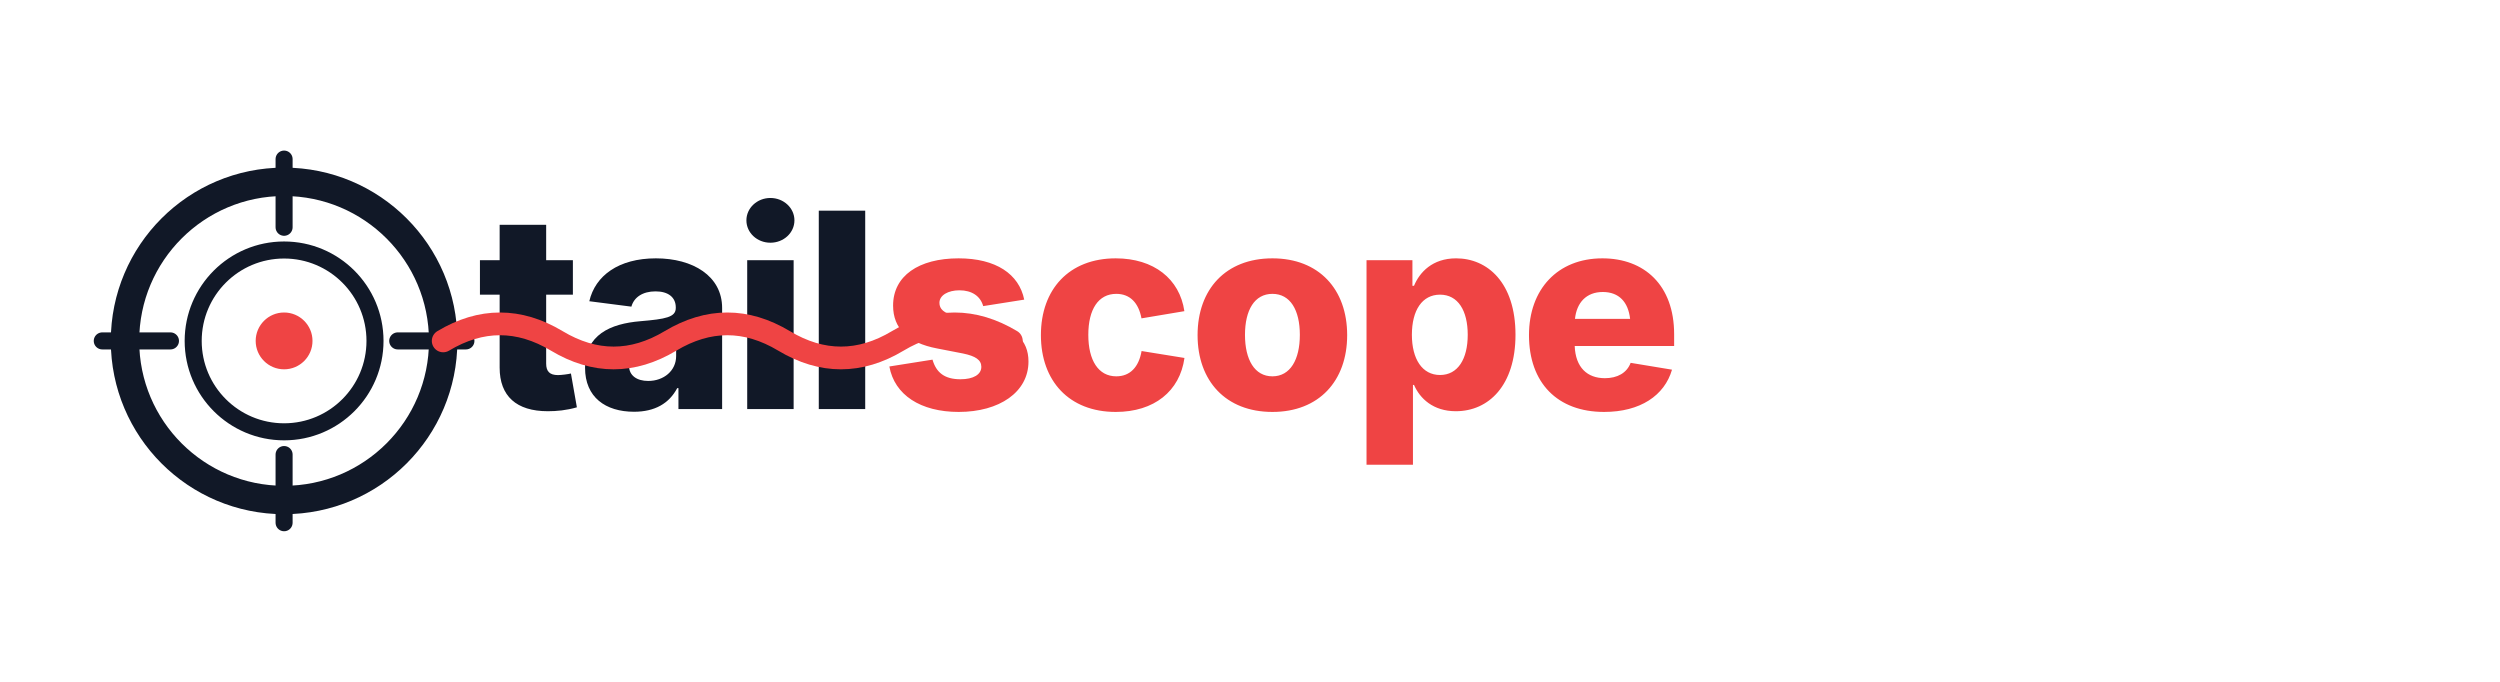
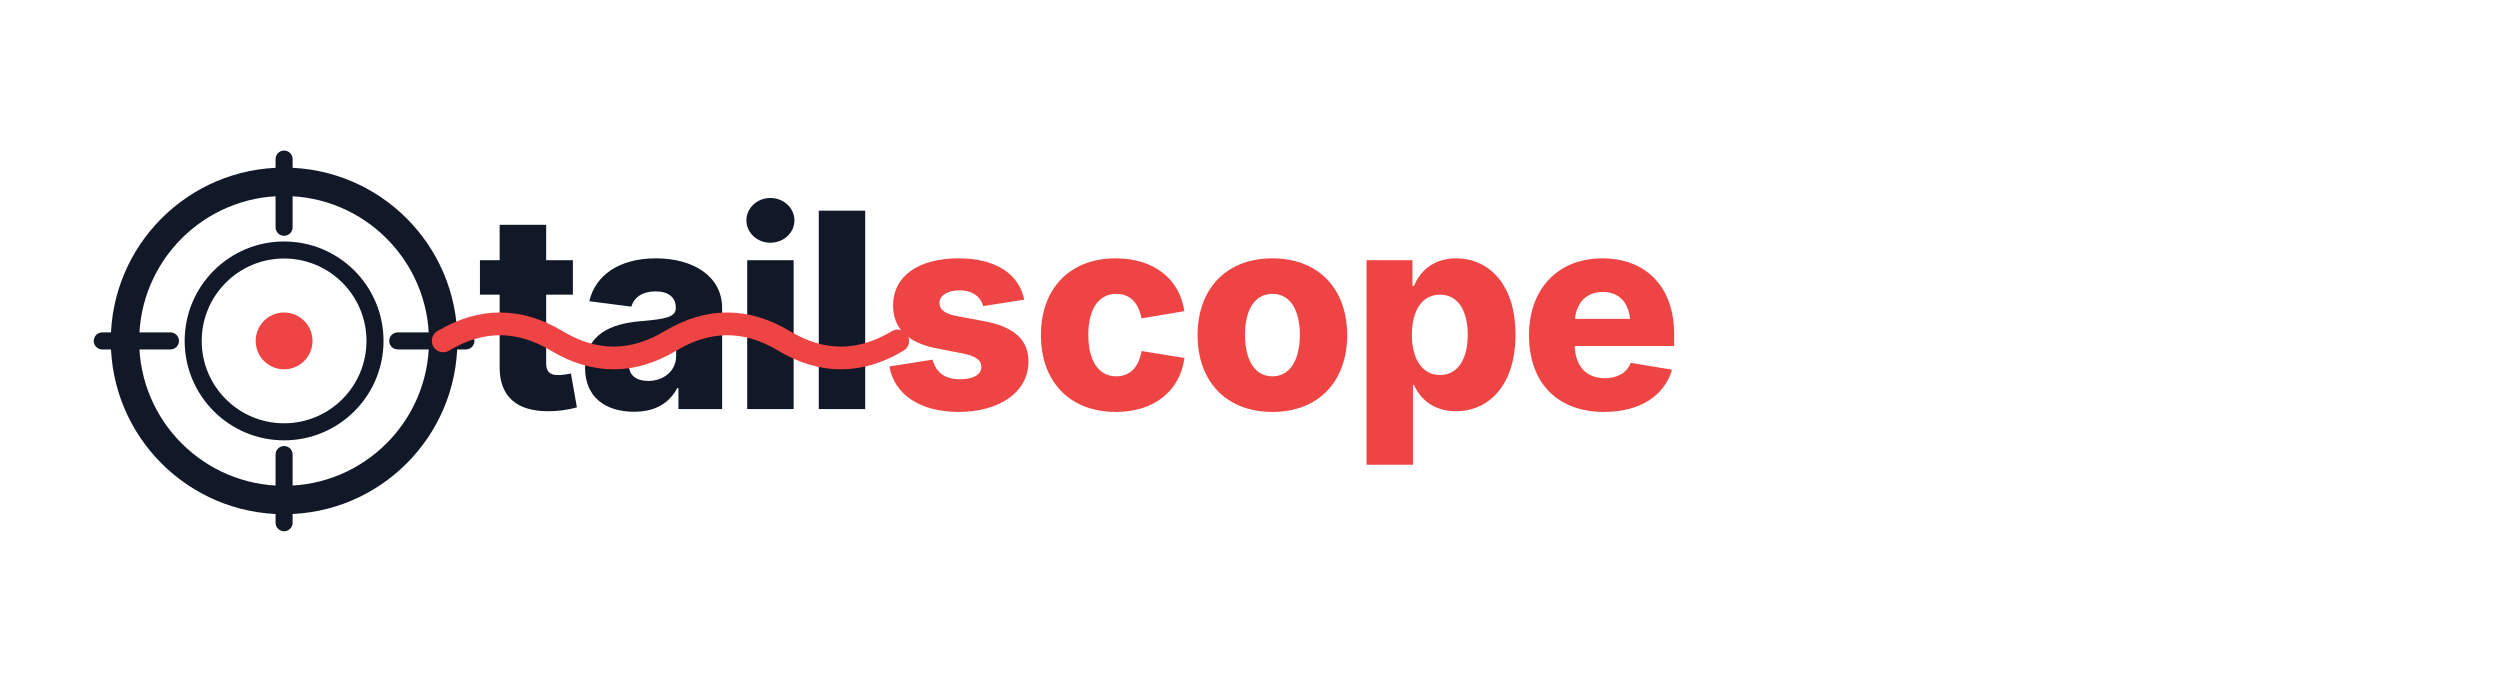
<svg xmlns="http://www.w3.org/2000/svg" viewBox="0 0 440 120" fill="none">
  <circle cx="50" cy="60" r="28" stroke="#111827" stroke-width="5" fill="none" />
  <circle cx="50" cy="60" r="16" stroke="#111827" stroke-width="3" fill="none" />
  <circle cx="50" cy="60" r="5" fill="#EF4444" />
  <line x1="50" y1="28" x2="50" y2="40" stroke="#111827" stroke-width="3" stroke-linecap="round" />
  <line x1="50" y1="80" x2="50" y2="92" stroke="#111827" stroke-width="3" stroke-linecap="round" />
  <line x1="18" y1="60" x2="30" y2="60" stroke="#111827" stroke-width="3" stroke-linecap="round" />
  <line x1="70" y1="60" x2="82" y2="60" stroke="#111827" stroke-width="3" stroke-linecap="round" />
  <text x="84" y="72" font-family="system-ui, -apple-system, sans-serif" font-size="48" font-weight="800" fill="#111827" letter-spacing="-1">tail<tspan fill="#EF4444">scope</tspan>
  </text>
-   <path d="M78 60 Q88 54 98 60 Q108 66 118 60 Q128 54 138 60 Q148 66 158 60 Q168 54 178 60" stroke="#EF4444" stroke-width="4" fill="none" stroke-linecap="round" />
+   <path d="M78 60 Q88 54 98 60 Q108 66 118 60 Q128 54 138 60 Q148 66 158 60" stroke="#EF4444" stroke-width="4" fill="none" stroke-linecap="round" />
</svg>
